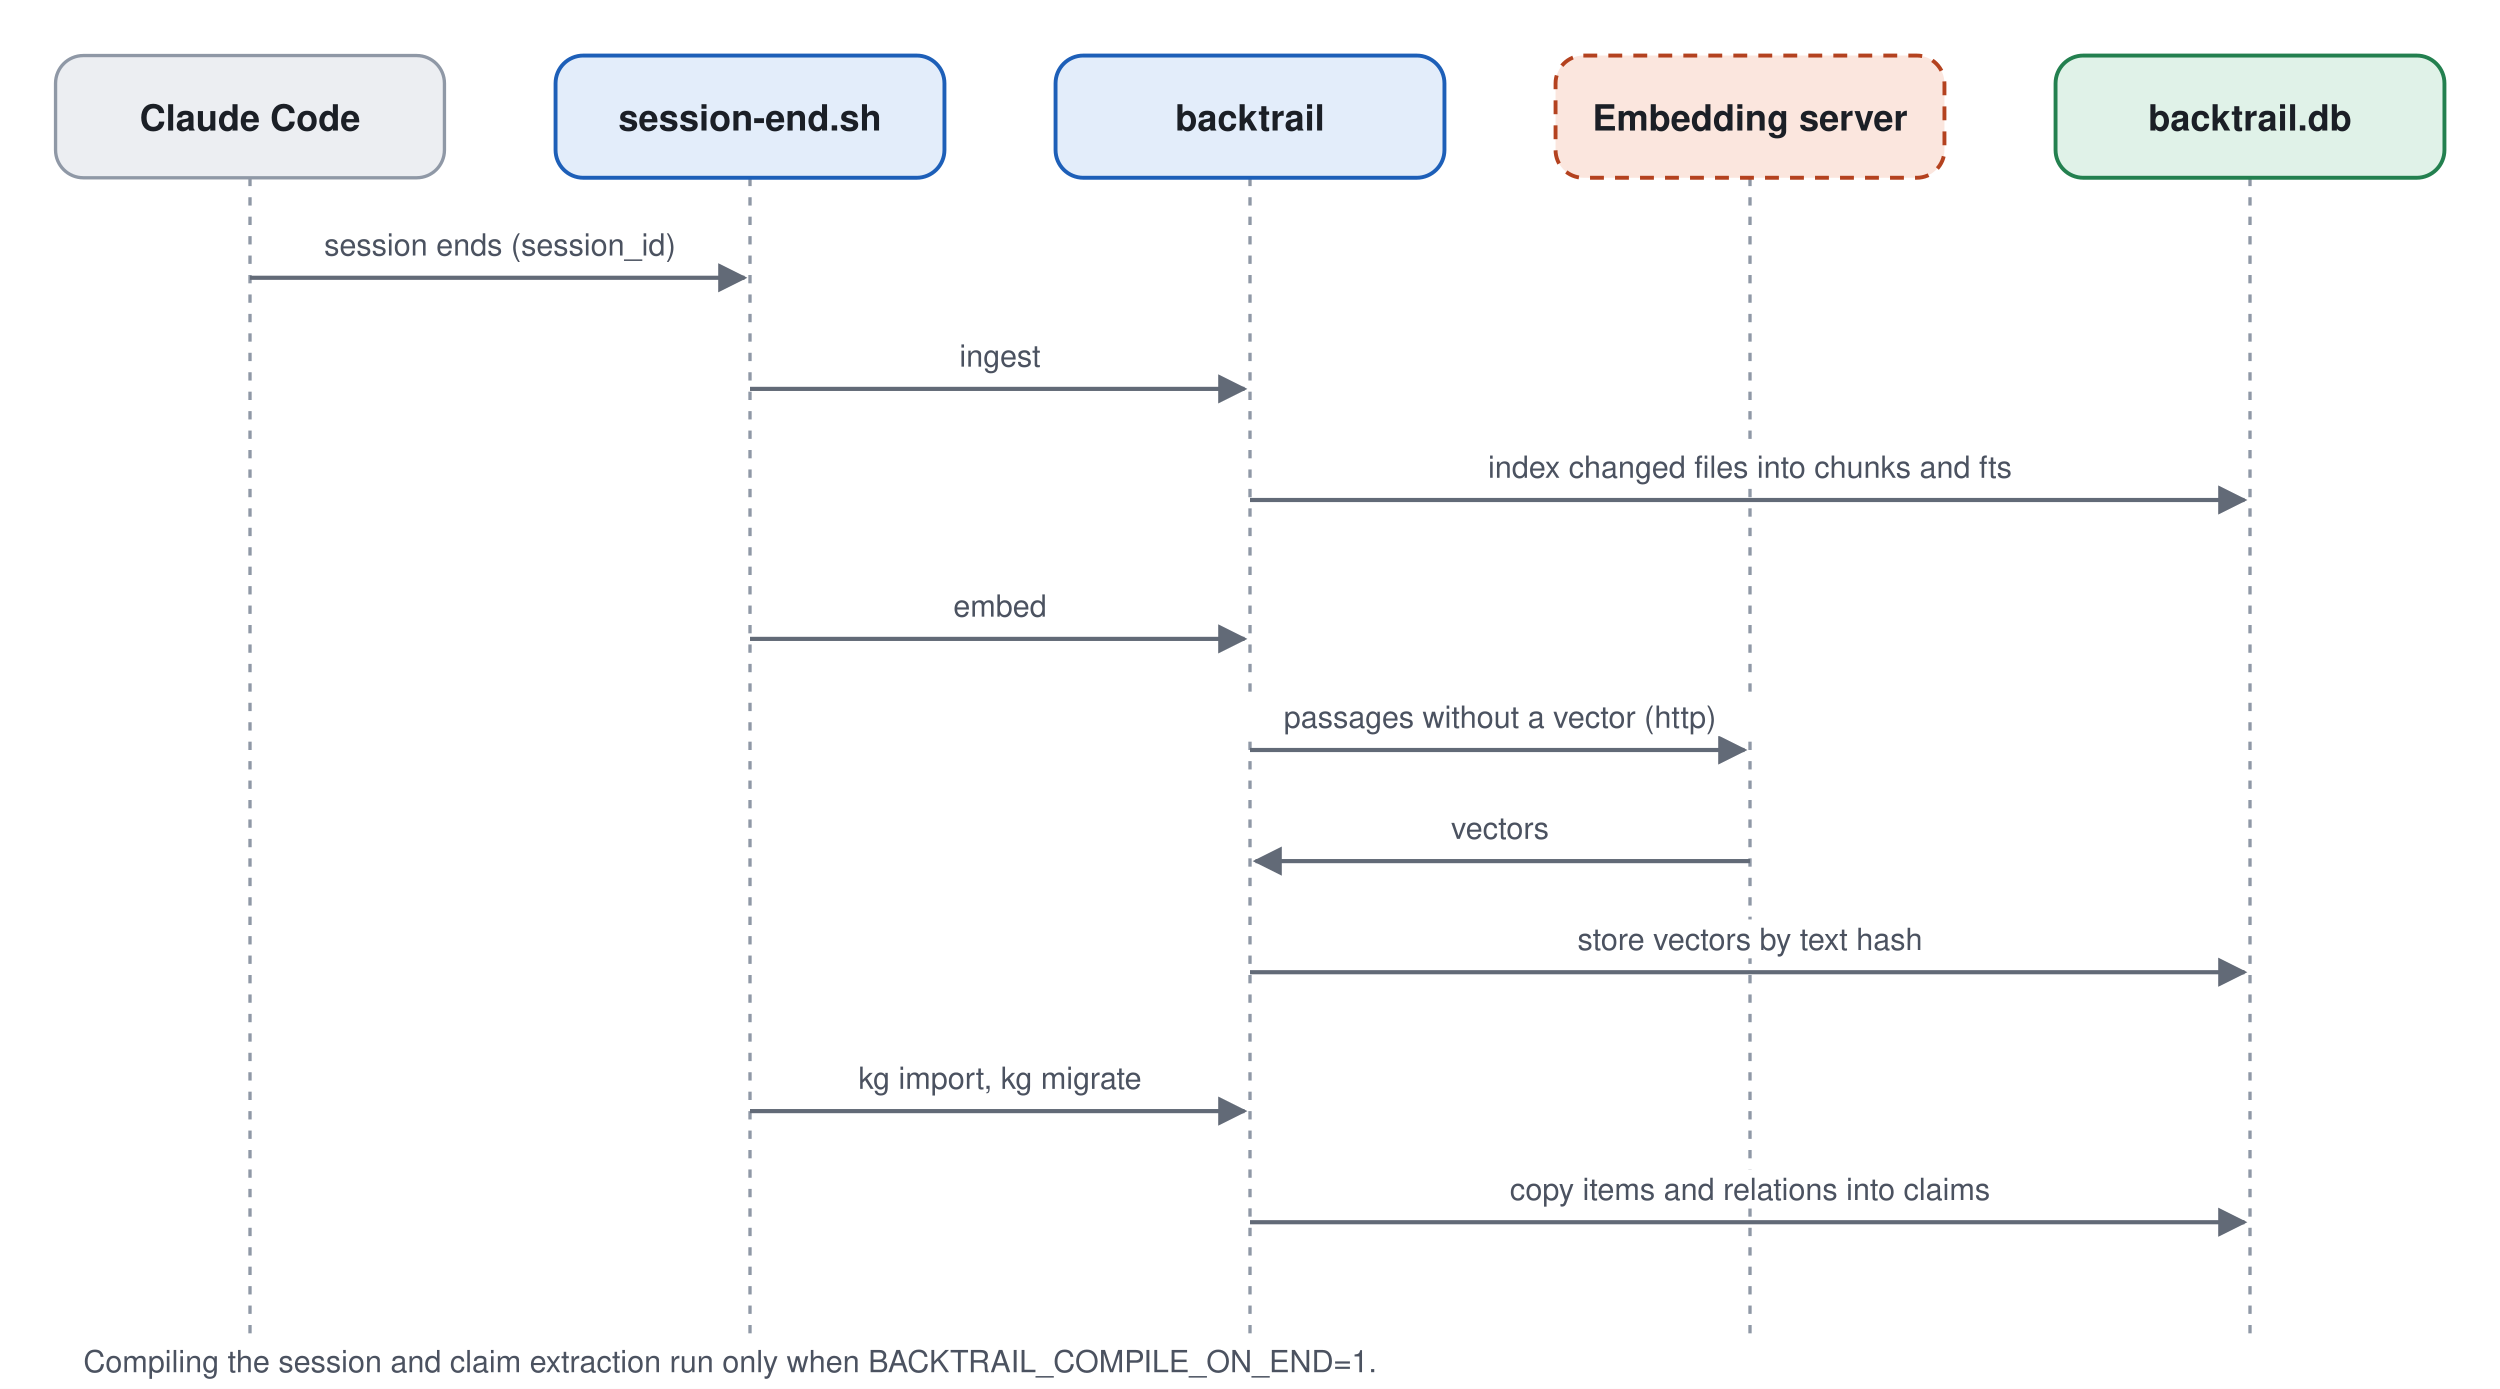
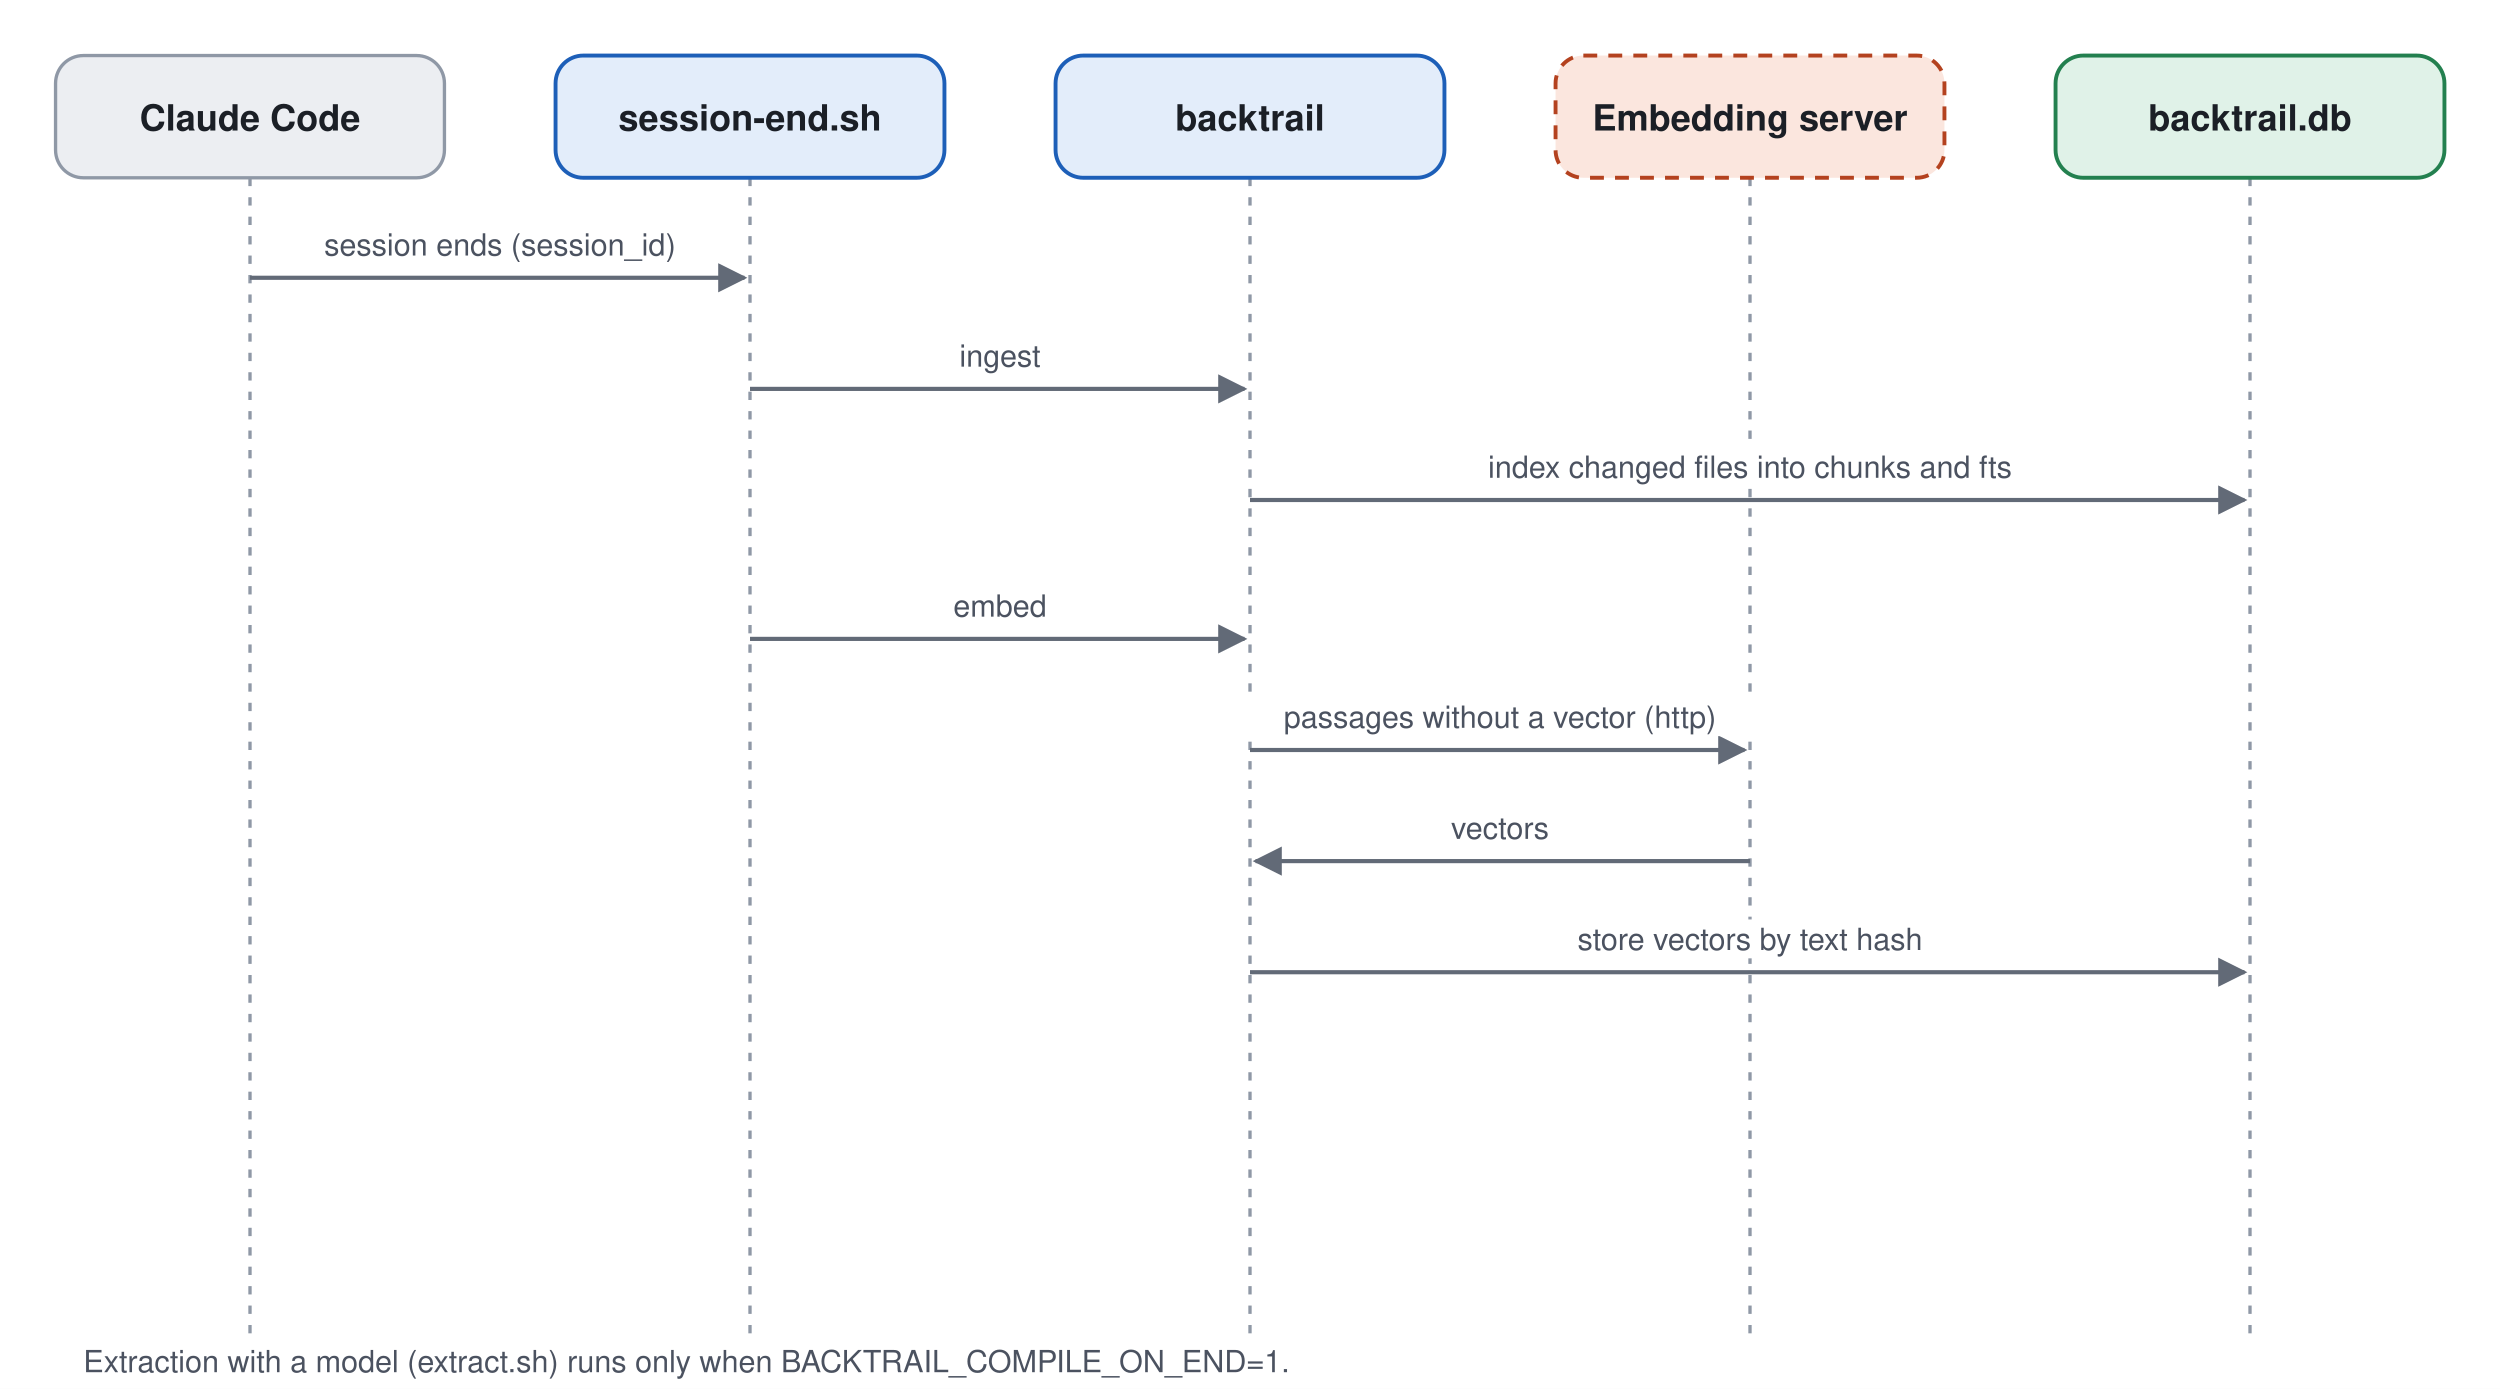
- <svg xmlns="http://www.w3.org/2000/svg" width="900" height="500" viewBox="0 0 900 500" role="img" aria-label="Session end: Claude Code starts session-end.sh, which runs ingest, embed, kg import and kg migrate against the backtrail binary; embed calls the embedding server and results are written to backtrail.db.">
+ <svg xmlns="http://www.w3.org/2000/svg" width="900" height="500" viewBox="0 0 900 500" role="img" aria-label="Session end: Claude Code starts session-end.sh, which runs ingest and embed against the backtrail binary; embed calls the embedding server and results are written to backtrail.db.">
  <style>
  svg { font-family: -apple-system, BlinkMacSystemFont, "Segoe UI", Helvetica, Arial, sans-serif; }
  .bg { fill: #ffffff; }
  .sys { fill: #e3edfa; stroke: #1d5fb8; stroke-width: 1.4; }
  .ext { fill: #eceef2; stroke: #8f98a6; stroke-width: 1.2; }
  .dat { fill: #e0f2e8; stroke: #23804f; stroke-width: 1.4; }
  .opt { fill: #fbe6de; stroke: #b4421f; stroke-width: 1.4; stroke-dasharray: 5 4; }
  .t { fill: #1b1f26; font-size: 13px; font-weight: 600; }
  .r { fill: #4b5260; font-size: 11px; }
  .life { stroke: #8f98a6; stroke-width: 1.2; stroke-dasharray: 3 4; }
  .ln { stroke: #626a77; stroke-width: 1.5; fill: none; marker-end: url(#ah); }
  .lb { fill: #ffffff; }
  .ah { fill: #626a77; }
  @media (prefers-color-scheme: dark) {
    .bg, .lb { fill: #0d1117; }
    .sys { fill: #1b2d45; stroke: #6aa8f5; } .ext { fill: #21262d; stroke: #6a7380; }
    .dat { fill: #1a3226; stroke: #5dbf8a; } .opt { fill: #3d2219; stroke: #f08a66; }
    .t { fill: #e6edf3; } .r { fill: #b4bcc8; } .life { stroke: #6a7380; }
    .ln { stroke: #9aa2ae; } .ah { fill: #9aa2ae; }
  }
</style>
  <defs>
    <marker id="ah" viewBox="0 0 10 10" refX="9" refY="5" markerWidth="7" markerHeight="7" orient="auto-start-reverse">
      <path class="ah" d="M0,0 L10,5 L0,10 z" />
    </marker>
  </defs>
  <rect class="bg" width="900" height="500" />
  <line class="life" x1="90" y1="64" x2="90" y2="480" />
  <rect class="ext" x="20" y="20" width="140" height="44" rx="10" />
  <text class="t" x="90" y="47" text-anchor="middle">Claude Code</text>
  <line class="life" x1="270" y1="64" x2="270" y2="480" />
  <rect class="sys" x="200" y="20" width="140" height="44" rx="10" />
  <text class="t" x="270" y="47" text-anchor="middle">session-end.sh</text>
  <line class="life" x1="450" y1="64" x2="450" y2="480" />
  <rect class="sys" x="380" y="20" width="140" height="44" rx="10" />
  <text class="t" x="450" y="47" text-anchor="middle">backtrail</text>
  <line class="life" x1="630" y1="64" x2="630" y2="480" />
  <rect class="opt" x="560" y="20" width="140" height="44" rx="10" />
  <text class="t" x="630" y="47" text-anchor="middle">Embedding server</text>
  <line class="life" x1="810" y1="64" x2="810" y2="480" />
  <rect class="dat" x="740" y="20" width="140" height="44" rx="10" />
  <text class="t" x="810" y="47" text-anchor="middle">backtrail.db</text>
  <path class="ln" d="M90,100 L268,100" />
  <rect class="lb" x="105.0" y="81" width="150.0" height="14" />
  <text class="r" x="180.0" y="92" text-anchor="middle">session ends (session_id)</text>
  <path class="ln" d="M270,140 L448,140" />
  <rect class="lb" x="338.2" y="121" width="43.6" height="14" />
  <text class="r" x="360.0" y="132" text-anchor="middle">ingest</text>
  <path class="ln" d="M450,180 L808,180" />
  <rect class="lb" x="515.8" y="161" width="228.4" height="14" />
  <text class="r" x="630.0" y="172" text-anchor="middle">index changed files into chunks and fts</text>
  <path class="ln" d="M270,230 L448,230" />
  <rect class="lb" x="341.0" y="211" width="38.0" height="14" />
  <text class="r" x="360.0" y="222" text-anchor="middle">embed</text>
  <path class="ln" d="M450,270 L628,270" />
  <rect class="lb" x="445.4" y="251" width="189.2" height="14" />
  <text class="r" x="540.0" y="262" text-anchor="middle">passages without a vector (http)</text>
  <path class="ln" d="M630,310 L452,310" />
  <rect class="lb" x="515.4" y="291" width="49.2" height="14" />
  <text class="r" x="540.0" y="302" text-anchor="middle">vectors</text>
  <path class="ln" d="M450,350 L808,350" />
  <rect class="lb" x="552.2" y="331" width="155.6" height="14" />
  <text class="r" x="630.0" y="342" text-anchor="middle">store vectors by text hash</text>
-   <path class="ln" d="M270,400 L448,400" />
-   <rect class="lb" x="296.2" y="381" width="127.6" height="14" />
-   <text class="r" x="360.0" y="392" text-anchor="middle">kg import, kg migrate</text>
-   <path class="ln" d="M450,440 L808,440" />
-   <rect class="lb" x="524.2" y="421" width="211.6" height="14" />
-   <text class="r" x="630.0" y="432" text-anchor="middle">copy items and relations into claims</text>
-   <text class="r" x="30" y="494">Compiling the session and claim extraction run only when BACKTRAIL_COMPILE_ON_END=1.</text>
+   <text class="r" x="30" y="494">Extraction with a model (extract.sh) runs only when BACKTRAIL_COMPILE_ON_END=1.</text>
</svg>
